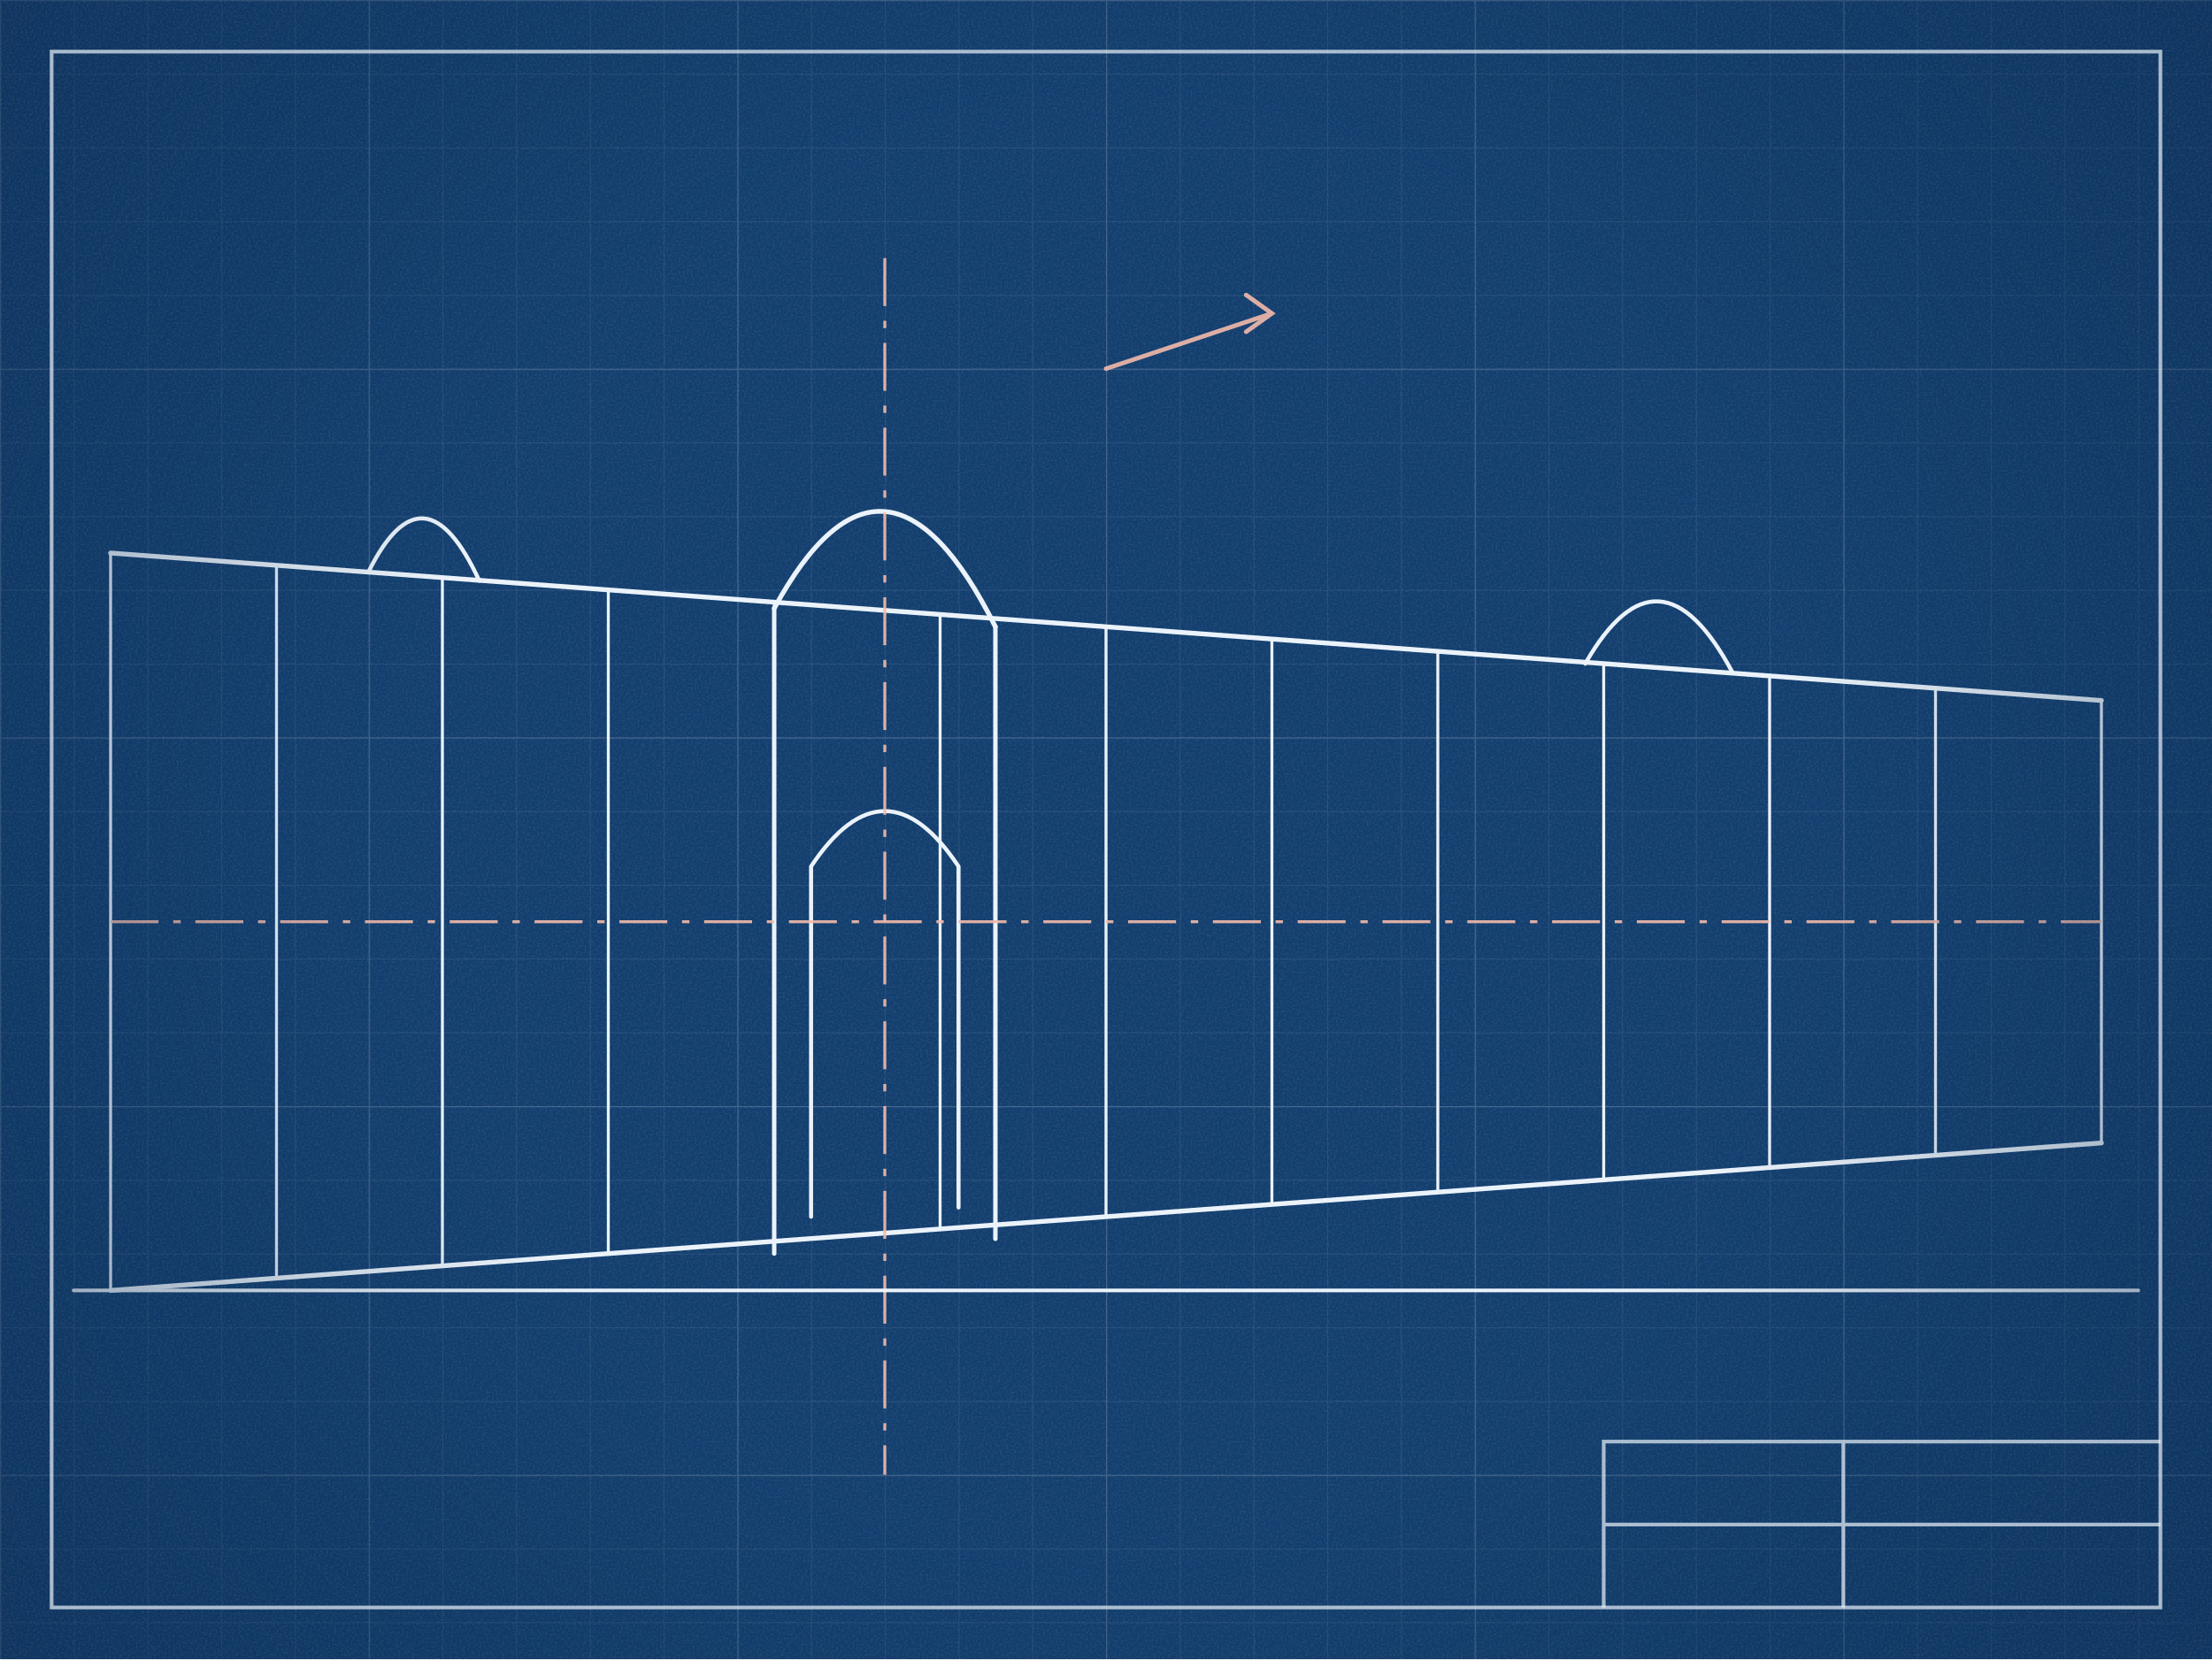
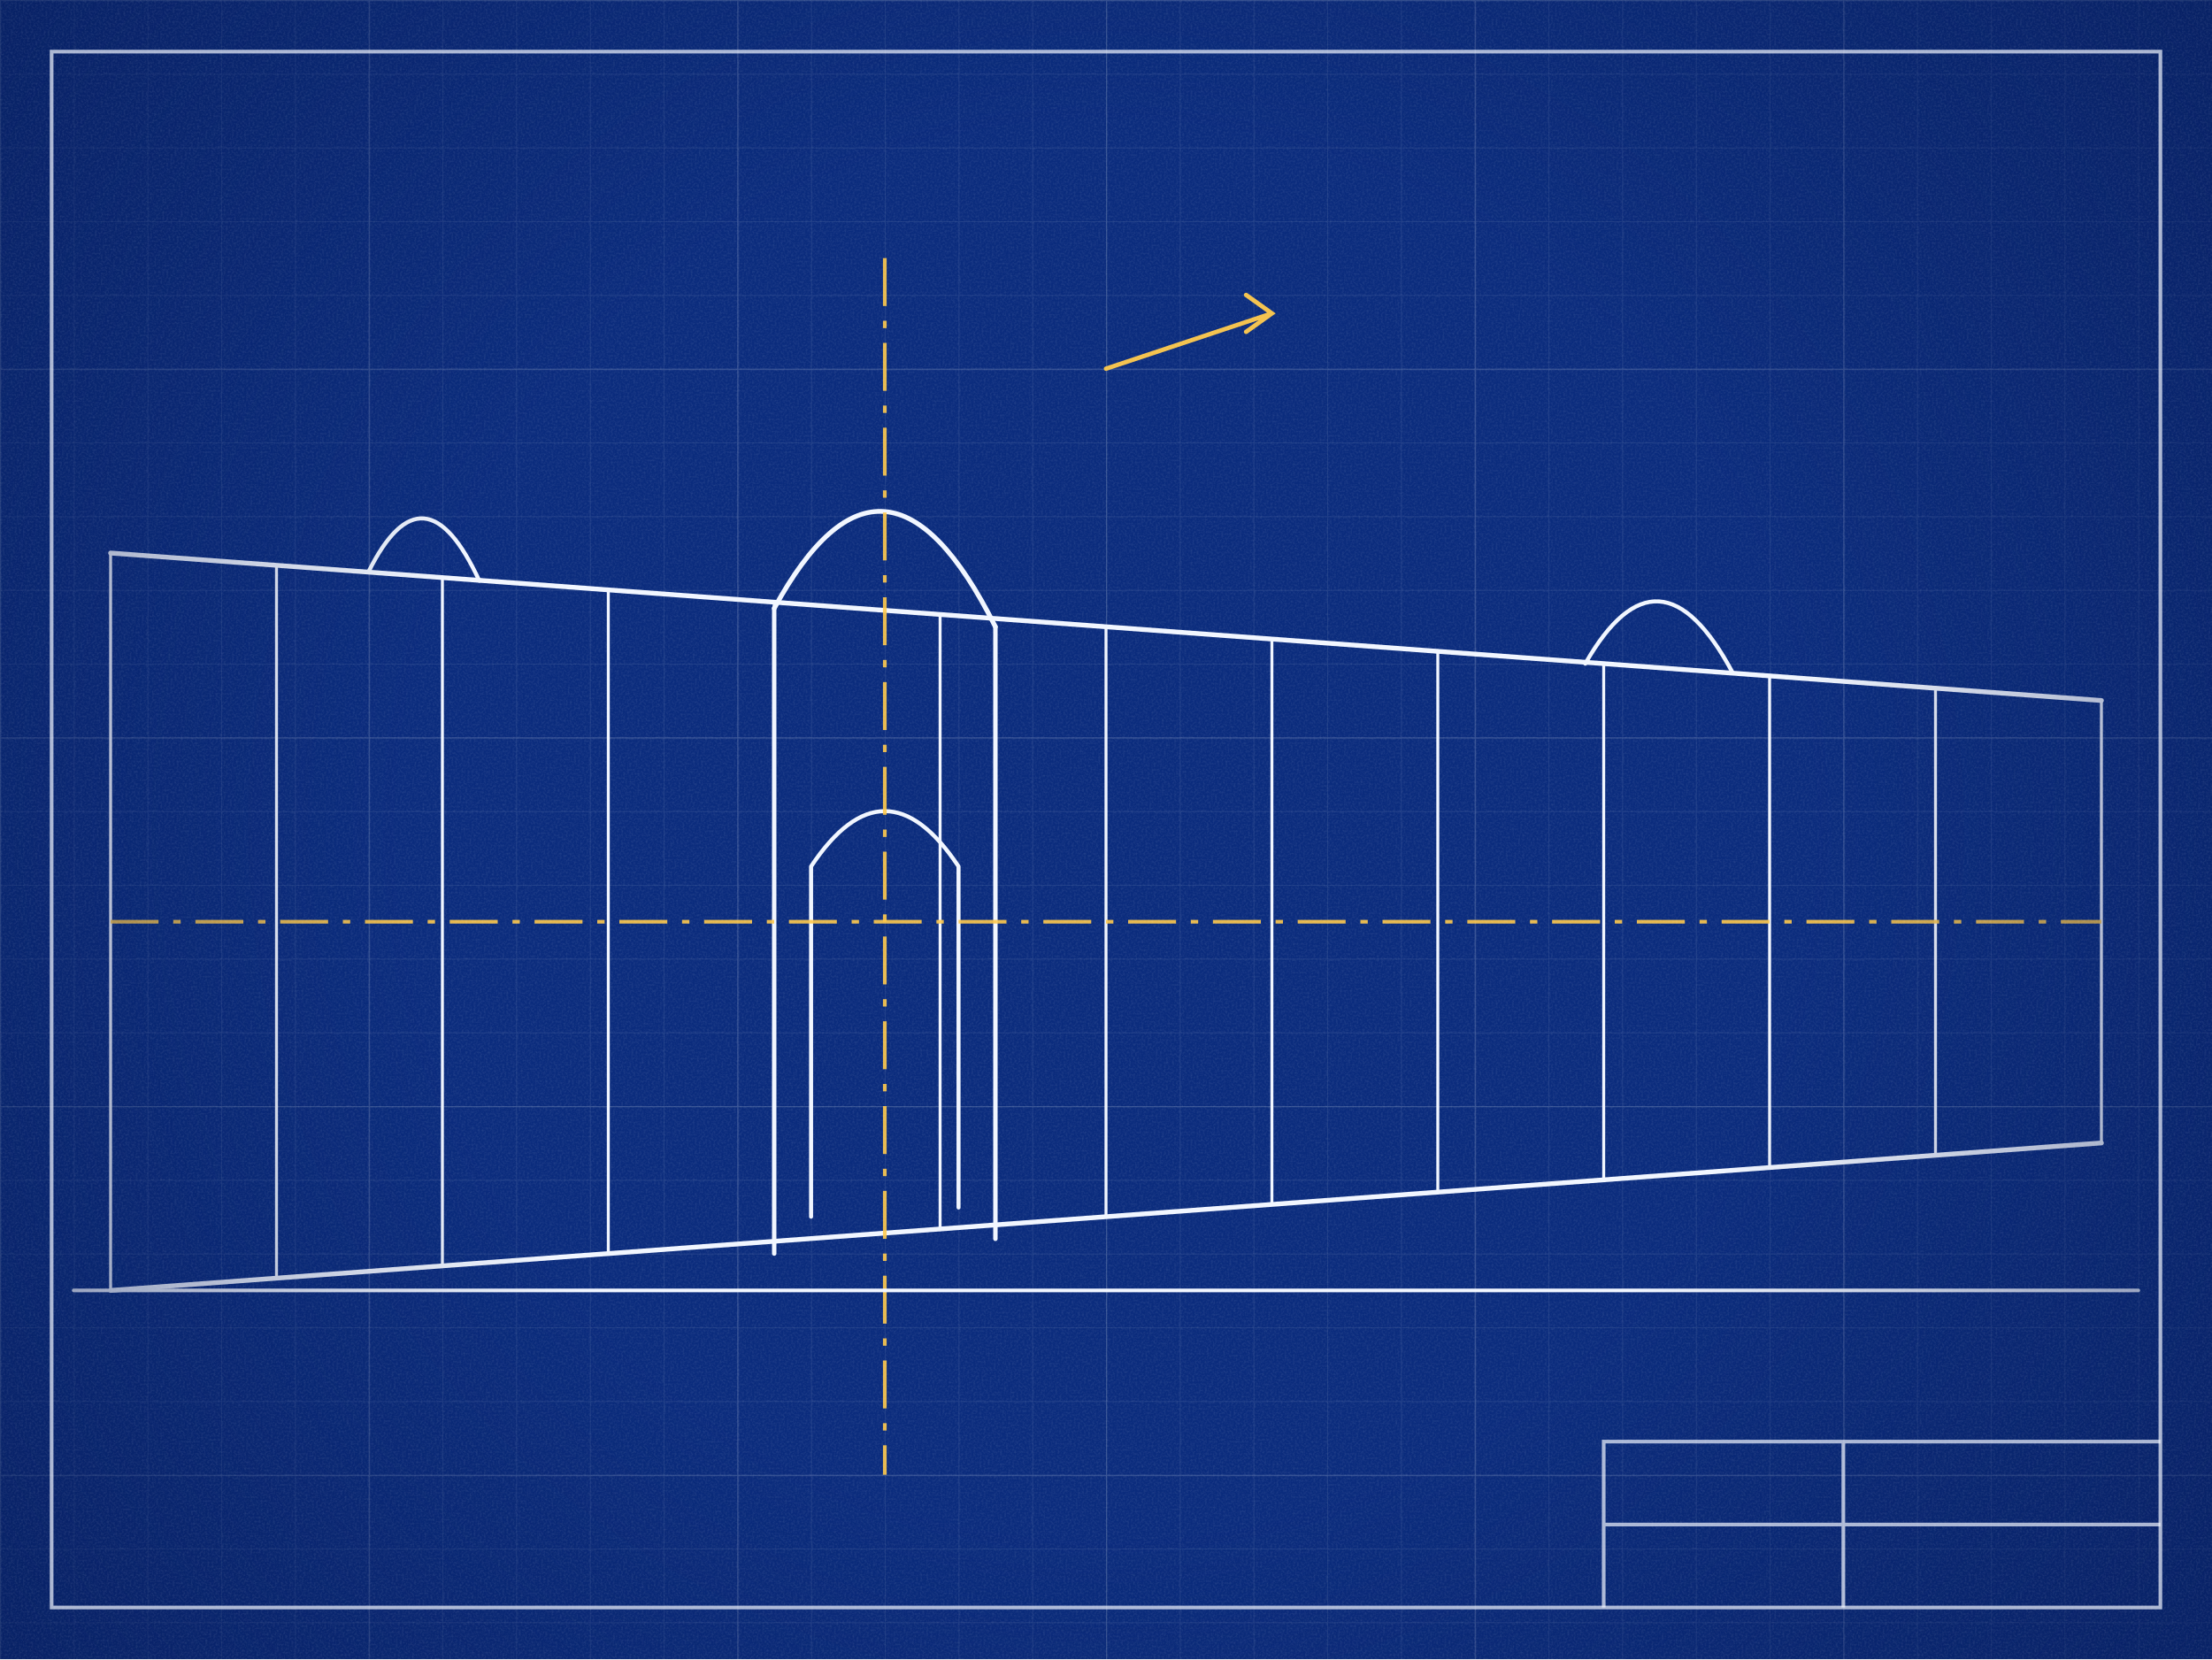
<svg xmlns="http://www.w3.org/2000/svg" viewBox="0 0 1200 900" width="1200" height="900" role="img" aria-labelledby="t d">
  <defs>
    <pattern id="grid" width="40" height="40" patternUnits="userSpaceOnUse">
      <path d="M40 0H0V40" fill="none" stroke="#FFFFFF" stroke-opacity=".08" stroke-width="1" />
    </pattern>
    <pattern id="grid5" width="200" height="200" patternUnits="userSpaceOnUse">
      <path d="M200 0H0V200" fill="none" stroke="#FFFFFF" stroke-opacity=".12" stroke-width="1.4" />
    </pattern>
    <filter id="paper" x="0" y="0" width="100%" height="100%">
      <feTurbulence type="fractalNoise" baseFrequency=".9" numOctaves="2" seed="4" stitchTiles="stitch" />
      <feColorMatrix values="0 0 0 0 1 0 0 0 0 1 0 0 0 0 1 0 0 0 .5 -.2" />
    </filter>
    <radialGradient id="bpv" cx="600" cy="450" r="760" gradientUnits="userSpaceOnUse">
-       <stop offset=".5" stop-color="#0A2B52" stop-opacity="0" />
-       <stop offset="1" stop-color="#0A2B52" stop-opacity=".55" />
+       <stop offset=".5" stop-color="#061A55" stop-opacity="0" />
+       <stop offset="1" stop-color="#061A55" stop-opacity=".6" />
    </radialGradient>
  </defs>
-   <rect width="1200" height="900" fill="#123E6E" />
+   <rect width="1200" height="900" fill="#0B2C7D" />
  <rect width="1200" height="900" fill="url(#grid)" />
  <rect width="1200" height="900" fill="url(#grid5)" />
-   <path d="M60 300L1140 380M60 700L1140 620" fill="none" stroke="#EAF2FA" stroke-width="2.6" stroke-linejoin="round" stroke-linecap="round" />
-   <path d="M60 300V700" fill="none" stroke="#EAF2FA" stroke-width="1.6" stroke-linejoin="round" stroke-linecap="round" />
-   <path d="M150 307V693" fill="none" stroke="#EAF2FA" stroke-width="1.6" stroke-linejoin="round" stroke-linecap="round" />
-   <path d="M240 313V687" fill="none" stroke="#EAF2FA" stroke-width="1.6" stroke-linejoin="round" stroke-linecap="round" />
-   <path d="M330 320V680" fill="none" stroke="#EAF2FA" stroke-width="1.6" stroke-linejoin="round" stroke-linecap="round" />
-   <path d="M420 327V673" fill="none" stroke="#EAF2FA" stroke-width="1.6" stroke-linejoin="round" stroke-linecap="round" />
-   <path d="M510 333V667" fill="none" stroke="#EAF2FA" stroke-width="1.6" stroke-linejoin="round" stroke-linecap="round" />
-   <path d="M600 340V660" fill="none" stroke="#EAF2FA" stroke-width="1.6" stroke-linejoin="round" stroke-linecap="round" />
-   <path d="M690 347V653" fill="none" stroke="#EAF2FA" stroke-width="1.6" stroke-linejoin="round" stroke-linecap="round" />
-   <path d="M780 353V647" fill="none" stroke="#EAF2FA" stroke-width="1.6" stroke-linejoin="round" stroke-linecap="round" />
-   <path d="M870 360V640" fill="none" stroke="#EAF2FA" stroke-width="1.6" stroke-linejoin="round" stroke-linecap="round" />
-   <path d="M960 367V633" fill="none" stroke="#EAF2FA" stroke-width="1.6" stroke-linejoin="round" stroke-linecap="round" />
-   <path d="M1050 373V627" fill="none" stroke="#EAF2FA" stroke-width="1.6" stroke-linejoin="round" stroke-linecap="round" />
-   <path d="M1140 380V620" fill="none" stroke="#EAF2FA" stroke-width="1.6" stroke-linejoin="round" stroke-linecap="round" />
-   <path d="M420 330Q480 220 540 340" fill="none" stroke="#EAF2FA" stroke-width="2.6" stroke-linejoin="round" stroke-linecap="round" />
-   <path d="M420 330V680M540 340V672" fill="none" stroke="#EAF2FA" stroke-width="2.4" stroke-linejoin="round" stroke-linecap="round" />
-   <path d="M440 660V470Q480 410 520 470V655" fill="none" stroke="#EAF2FA" stroke-width="2.2" stroke-linejoin="round" stroke-linecap="round" />
-   <path d="M860 360Q900 290 940 365" fill="none" stroke="#EAF2FA" stroke-width="2.2" stroke-linejoin="round" stroke-linecap="round" />
-   <path d="M200 310Q230 250 260 315" fill="none" stroke="#EAF2FA" stroke-width="2.2" stroke-linejoin="round" stroke-linecap="round" />
-   <path d="M480 140L480 800" stroke="#F2B8A8" stroke-width="1.6" stroke-dasharray="26 8 4 8" opacity=".9" />
-   <path d="M60 500L1140 500" stroke="#F2B8A8" stroke-width="1.6" stroke-dasharray="26 8 4 8" opacity=".9" />
-   <path d="M600 200l90 -30m-14 -10 14 10-14 10" fill="none" stroke="#F2B8A8" stroke-width="2.4" stroke-linecap="round" opacity="0.9" />
-   <path d="M40 700H1160" fill="none" stroke="#EAF2FA" stroke-width="2" stroke-linejoin="round" stroke-linecap="round" />
+   <path d="M60 300L1140 380M60 700L1140 620" fill="none" stroke="#F1F6FF" stroke-width="2.6" stroke-linejoin="round" stroke-linecap="round" />
+   <path d="M60 300V700" fill="none" stroke="#F1F6FF" stroke-width="1.6" stroke-linejoin="round" stroke-linecap="round" />
+   <path d="M150 307V693" fill="none" stroke="#F1F6FF" stroke-width="1.6" stroke-linejoin="round" stroke-linecap="round" />
+   <path d="M240 313V687" fill="none" stroke="#F1F6FF" stroke-width="1.6" stroke-linejoin="round" stroke-linecap="round" />
+   <path d="M330 320V680" fill="none" stroke="#F1F6FF" stroke-width="1.6" stroke-linejoin="round" stroke-linecap="round" />
+   <path d="M420 327V673" fill="none" stroke="#F1F6FF" stroke-width="1.6" stroke-linejoin="round" stroke-linecap="round" />
+   <path d="M510 333V667" fill="none" stroke="#F1F6FF" stroke-width="1.6" stroke-linejoin="round" stroke-linecap="round" />
+   <path d="M600 340V660" fill="none" stroke="#F1F6FF" stroke-width="1.6" stroke-linejoin="round" stroke-linecap="round" />
+   <path d="M690 347V653" fill="none" stroke="#F1F6FF" stroke-width="1.6" stroke-linejoin="round" stroke-linecap="round" />
+   <path d="M780 353V647" fill="none" stroke="#F1F6FF" stroke-width="1.6" stroke-linejoin="round" stroke-linecap="round" />
+   <path d="M870 360V640" fill="none" stroke="#F1F6FF" stroke-width="1.6" stroke-linejoin="round" stroke-linecap="round" />
+   <path d="M960 367V633" fill="none" stroke="#F1F6FF" stroke-width="1.6" stroke-linejoin="round" stroke-linecap="round" />
+   <path d="M1050 373V627" fill="none" stroke="#F1F6FF" stroke-width="1.6" stroke-linejoin="round" stroke-linecap="round" />
+   <path d="M1140 380V620" fill="none" stroke="#F1F6FF" stroke-width="1.6" stroke-linejoin="round" stroke-linecap="round" />
+   <path d="M420 330Q480 220 540 340" fill="none" stroke="#F1F6FF" stroke-width="2.6" stroke-linejoin="round" stroke-linecap="round" />
+   <path d="M420 330V680M540 340V672" fill="none" stroke="#F1F6FF" stroke-width="2.4" stroke-linejoin="round" stroke-linecap="round" />
+   <path d="M440 660V470Q480 410 520 470V655" fill="none" stroke="#F1F6FF" stroke-width="2.2" stroke-linejoin="round" stroke-linecap="round" />
+   <path d="M860 360Q900 290 940 365" fill="none" stroke="#F1F6FF" stroke-width="2.2" stroke-linejoin="round" stroke-linecap="round" />
+   <path d="M200 310Q230 250 260 315" fill="none" stroke="#F1F6FF" stroke-width="2.2" stroke-linejoin="round" stroke-linecap="round" />
+   <path d="M480 140L480 800" stroke="#FFC94A" stroke-width="2" stroke-dasharray="26 8 4 8" opacity=".9" />
+   <path d="M60 500L1140 500" stroke="#FFC94A" stroke-width="2" stroke-dasharray="26 8 4 8" opacity=".9" />
+   <path d="M600 200l90 -30m-14 -10 14 10-14 10" fill="none" stroke="#FFC94A" stroke-width="2.4" stroke-linecap="round" opacity="0.95" />
+   <path d="M40 700H1160" fill="none" stroke="#F1F6FF" stroke-width="2" stroke-linejoin="round" stroke-linecap="round" />
  <rect width="1200" height="900" fill="url(#bpv)" />
  <rect width="1200" height="900" filter="url(#paper)" opacity=".35" />
-   <rect x="28" y="28" width="1144" height="844" fill="none" stroke="#EAF2FA" stroke-opacity=".7" stroke-width="2" />
-   <path d="M870 872V782H1172M870 827H1172M1000 782V872" fill="none" stroke="#EAF2FA" stroke-opacity=".7" stroke-width="2" />
+   <rect x="28" y="28" width="1144" height="844" fill="none" stroke="#F1F6FF" stroke-opacity=".7" stroke-width="2" />
+   <path d="M870 872V782H1172M870 827H1172M1000 782V872" fill="none" stroke="#F1F6FF" stroke-opacity=".7" stroke-width="2" />
</svg>
